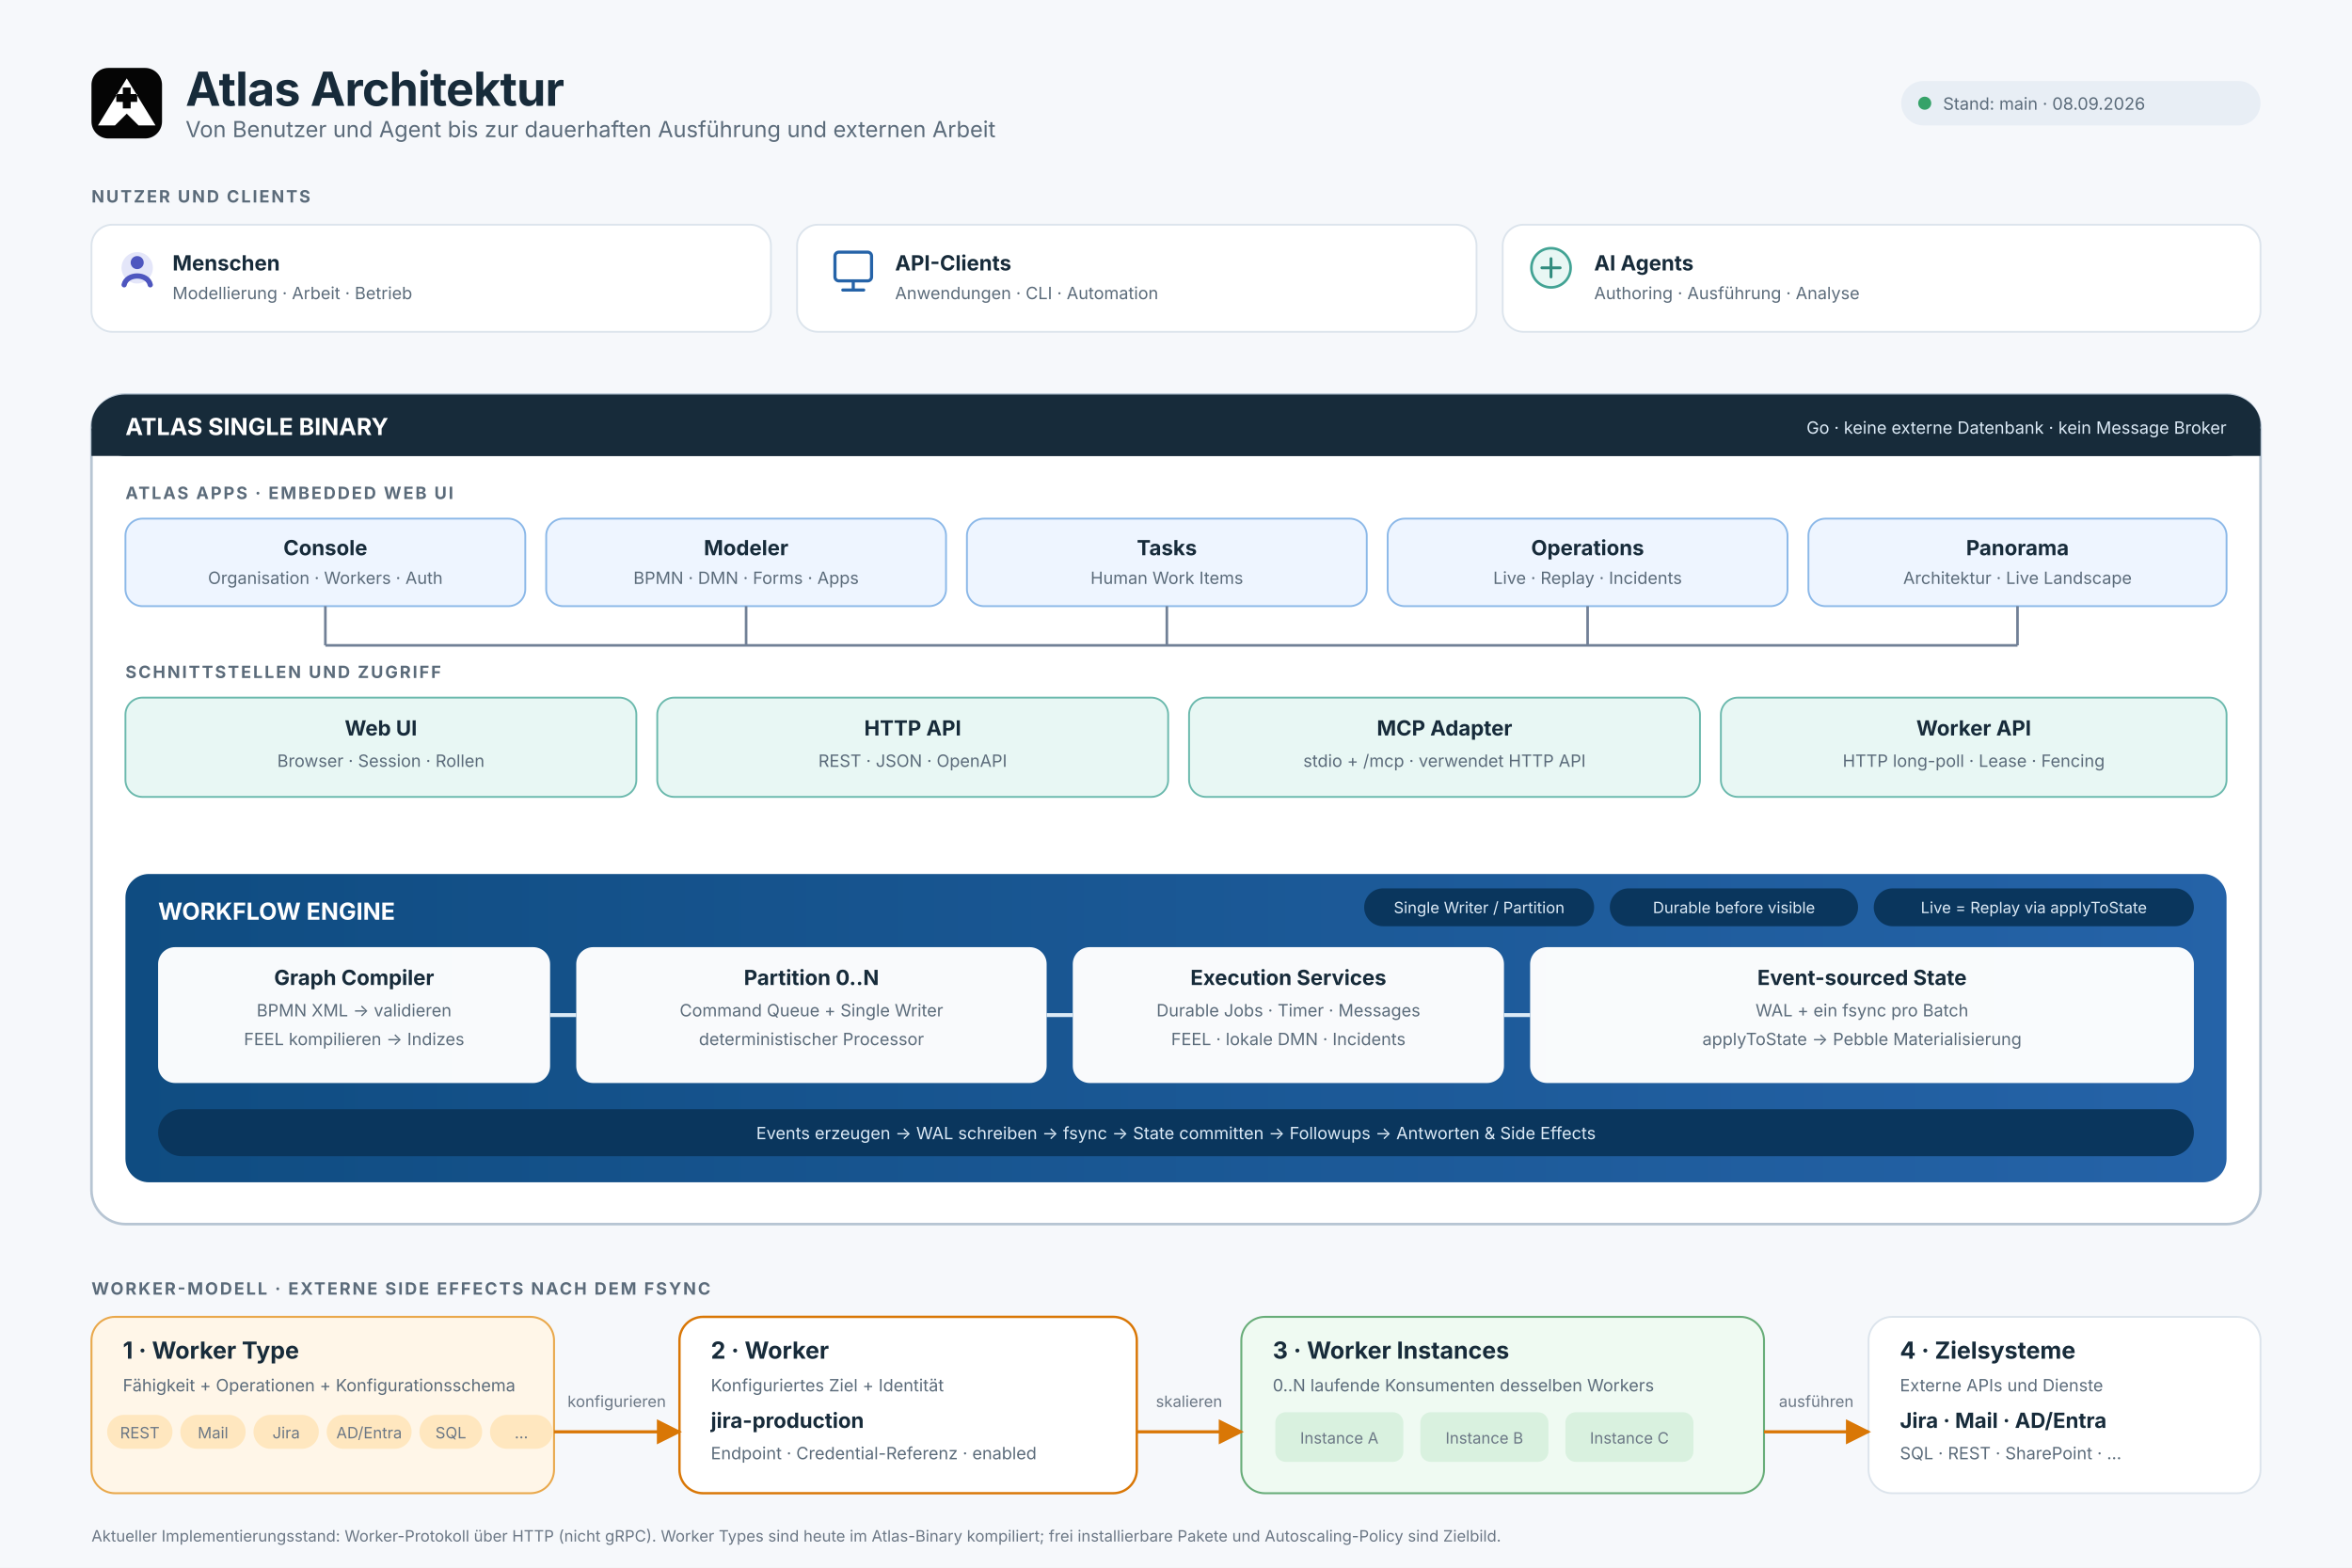
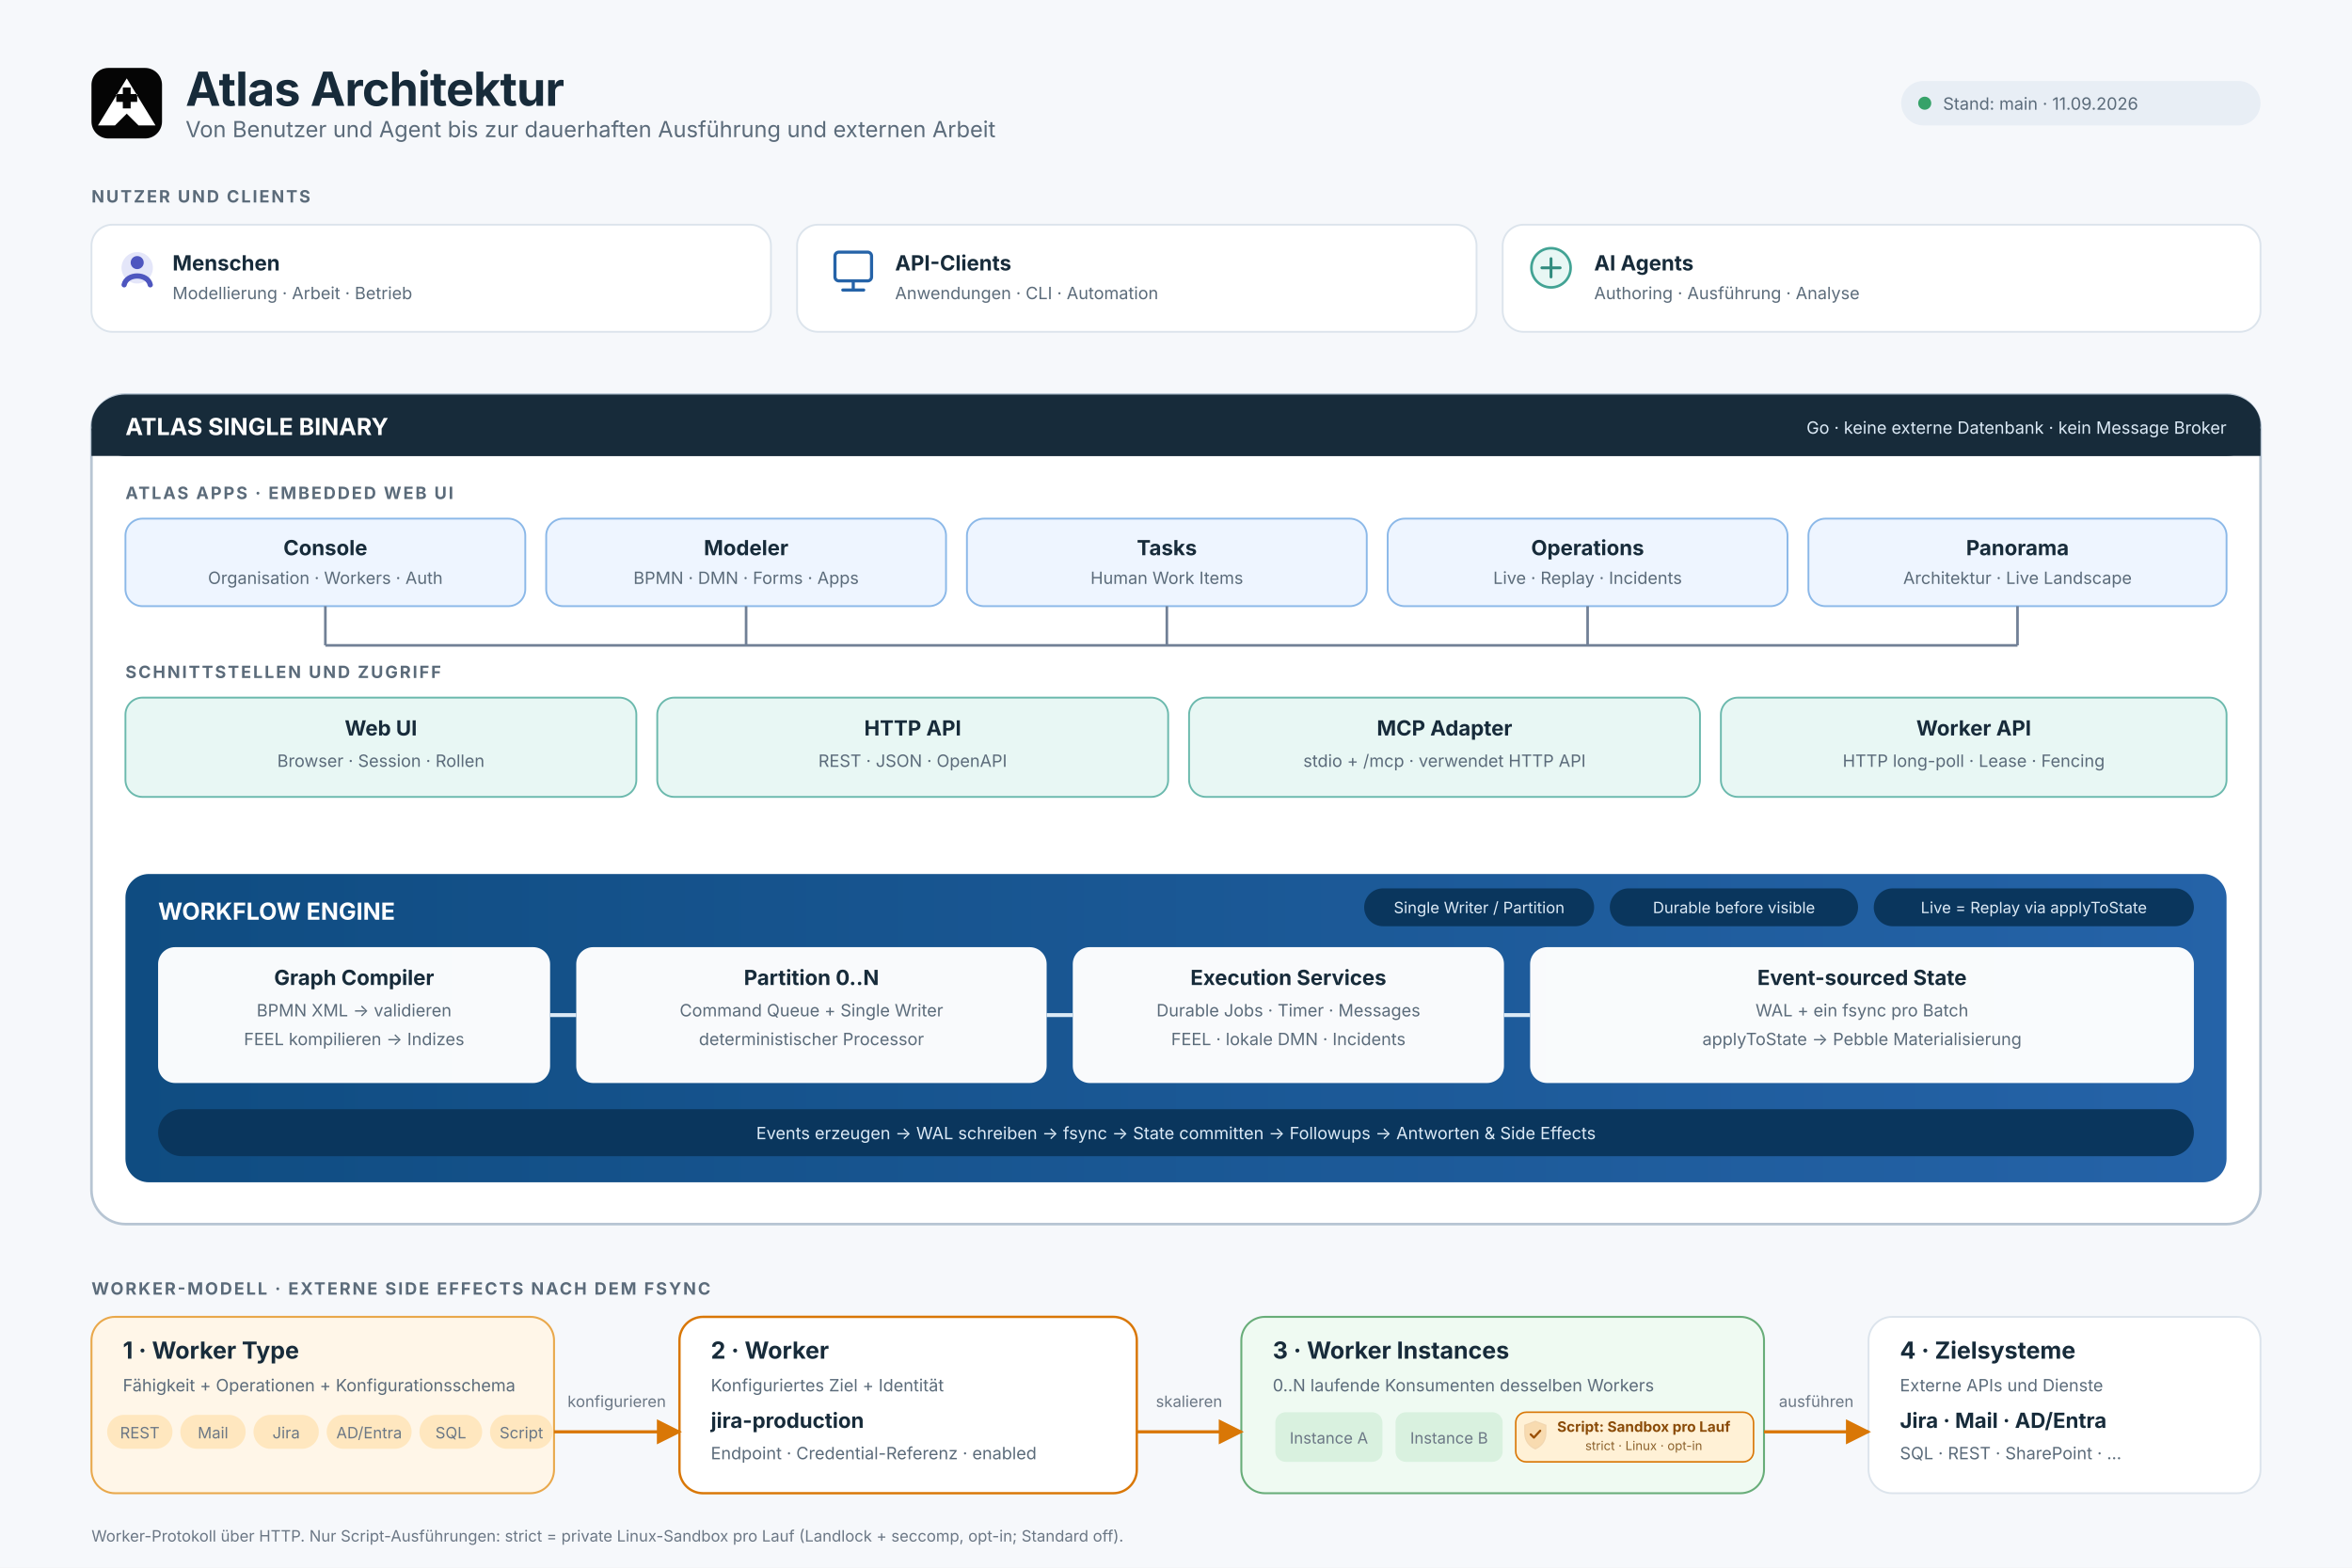
<svg xmlns="http://www.w3.org/2000/svg" width="1800" height="1200" viewBox="0 0 1800 1200" role="img" aria-labelledby="title desc">
  <defs>
    <marker id="arrowBlue" viewBox="0 0 10 10" refX="9" refY="5" markerWidth="8" markerHeight="8" orient="auto-start-reverse">
      <path d="M0 0L10 5L0 10Z" fill="#2563a8" />
    </marker>
    <marker id="arrowOrange" viewBox="0 0 10 10" refX="9" refY="5" markerWidth="8" markerHeight="8" orient="auto-start-reverse">
      <path d="M0 0L10 5L0 10Z" fill="#d97706" />
    </marker>
    <linearGradient id="engineBand" x1="0" x2="1">
      <stop offset="0" stop-color="#0f4c81" />
      <stop offset="1" stop-color="#2563a8" />
    </linearGradient>
    <style>
      text{font-family:Inter,"Segoe UI",system-ui,-apple-system,sans-serif;fill:#172b3a}
      .title{font-size:36px;font-weight:700;letter-spacing:-.5px}
      .subtitle{font-size:17px;fill:#5b6b7a}
      .eyebrow{font-size:13px;font-weight:700;letter-spacing:1.4px;fill:#5b6b7a}
      .section{font-size:18px;font-weight:700}
      .label{font-size:16px;font-weight:650}
      .small{font-size:13px;fill:#5b6b7a}
      .micro{font-size:12px;fill:#6b7785}
      .white{fill:#fff}
      .whiteMuted{fill:#dceaf6}
      .card{fill:#fff;stroke:#dce4ec;stroke-width:1.4}
      .app{fill:#eef5ff;stroke:#8bb8e8;stroke-width:1.4}
      .iface{fill:#e8f7f4;stroke:#6bb9ad;stroke-width:1.4}
      .workerType{fill:#fff6e8;stroke:#e9a84b;stroke-width:1.5}
      .worker{fill:#fff;stroke:#d97706;stroke-width:1.8}
      .instance{fill:#effaf2;stroke:#68ad79;stroke-width:1.5}
+       .sandbox{fill:#fff1d6;stroke:#d97706;stroke-width:1.2}
+       .sandboxLabel{font-size:11px;font-weight:700;fill:#8a4b08}
+       .sandboxNote{font-size:9.5px;fill:#8a5f29}
      .line{fill:none;stroke:#718096;stroke-width:2}
      .orangeLine{fill:none;stroke:#d97706;stroke-width:2.4}
    </style>
  </defs>
  <rect width="1800" height="1200" fill="#f6f8fb" />
  <g transform="translate(70 52)">
    <rect width="54" height="54" rx="13" fill="#050505" />
    <path fill="#fff" fill-rule="evenodd" d="M27 8 49 44H5ZM27 35l9 9H18Zm-3-20h6v5h5v6h-5v5h-6v-5h-5v-6h5Z" />
    <text x="72" y="29" class="title">Atlas Architektur</text>
    <text x="72" y="53" class="subtitle">Von Benutzer und Agent bis zur dauerhaften Ausführung und externen Arbeit</text>
  </g>
  <g transform="translate(1455 62)">
    <rect width="275" height="34" rx="17" fill="#e8eef5" />
    <circle cx="18" cy="17" r="5" fill="#36a269" />
-     <text x="32" y="22" class="small">Stand: main · 08.09.2026</text>
+     <text x="32" y="22" class="small">Stand: main · 11.09.2026</text>
  </g>
  <text x="70" y="155" class="eyebrow">NUTZER UND CLIENTS</text>
  <g>
    <rect x="70" y="172" width="520" height="82" rx="16" class="card" />
    <circle cx="105" cy="205" r="12" fill="#6a72db" opacity=".18" />
    <circle cx="105" cy="201" r="5" fill="#4e56bf" />
    <path d="M95 218c2-9 18-9 20 0" fill="none" stroke="#4e56bf" stroke-width="4" stroke-linecap="round" />
    <text x="132" y="207" class="label">Menschen</text>
    <text x="132" y="229" class="small">Modellierung · Arbeit · Betrieb</text>
    <rect x="610" y="172" width="520" height="82" rx="16" class="card" />
    <rect x="639" y="193" width="28" height="22" rx="3" fill="none" stroke="#2563a8" stroke-width="2.4" />
    <path d="M645 222h16m-8-7v7" stroke="#2563a8" stroke-width="2.4" stroke-linecap="round" />
    <text x="685" y="207" class="label">API-Clients</text>
    <text x="685" y="229" class="small">Anwendungen · CLI · Automation</text>
    <rect x="1150" y="172" width="580" height="82" rx="16" class="card" />
    <circle cx="1187" cy="205" r="15" fill="#e8f7f4" stroke="#42a394" stroke-width="2" />
    <path d="M1180 205h14m-7-7v14" stroke="#318c7e" stroke-width="2.2" stroke-linecap="round" />
    <text x="1220" y="207" class="label">AI Agents</text>
    <text x="1220" y="229" class="small">Authoring · Ausführung · Analyse</text>
  </g>
  <rect x="70" y="302" width="1660" height="635" rx="26" fill="#fff" stroke="#b7c5d3" stroke-width="2" />
  <rect x="70" y="302" width="1660" height="47" rx="26" fill="#172b3a" />
  <rect x="70" y="328" width="1660" height="21" fill="#172b3a" />
  <text x="96" y="333" class="section white">ATLAS SINGLE BINARY</text>
  <text x="1704" y="332" text-anchor="end" class="small whiteMuted">Go · keine externe Datenbank · kein Message Broker</text>
  <text x="96" y="382" class="eyebrow">ATLAS APPS · EMBEDDED WEB UI</text>
  <g>
    <rect x="96" y="397" width="306" height="67" rx="13" class="app" />
    <text x="249" y="425" text-anchor="middle" class="label">Console</text>
    <text x="249" y="447" text-anchor="middle" class="small">Organisation · Workers · Auth</text>
    <rect x="418" y="397" width="306" height="67" rx="13" class="app" />
    <text x="571" y="425" text-anchor="middle" class="label">Modeler</text>
    <text x="571" y="447" text-anchor="middle" class="small">BPMN · DMN · Forms · Apps</text>
    <rect x="740" y="397" width="306" height="67" rx="13" class="app" />
    <text x="893" y="425" text-anchor="middle" class="label">Tasks</text>
    <text x="893" y="447" text-anchor="middle" class="small">Human Work Items</text>
    <rect x="1062" y="397" width="306" height="67" rx="13" class="app" />
    <text x="1215" y="425" text-anchor="middle" class="label">Operations</text>
    <text x="1215" y="447" text-anchor="middle" class="small">Live · Replay · Incidents</text>
    <rect x="1384" y="397" width="320" height="67" rx="13" class="app" />
    <text x="1544" y="425" text-anchor="middle" class="label">Panorama</text>
    <text x="1544" y="447" text-anchor="middle" class="small">Architektur · Live Landscape</text>
  </g>
  <path d="M249 464V494M571 464V494M893 464V494M1215 464V494M1544 464V494" class="line" />
  <path d="M249 494H1544" class="line" />
  <text x="96" y="519" class="eyebrow">SCHNITTSTELLEN UND ZUGRIFF</text>
  <g>
    <rect x="96" y="534" width="391" height="76" rx="13" class="iface" />
    <text x="291.5" y="563" text-anchor="middle" class="label">Web UI</text>
    <text x="291.5" y="587" text-anchor="middle" class="small">Browser · Session · Rollen</text>
    <rect x="503" y="534" width="391" height="76" rx="13" class="iface" />
    <text x="698.5" y="563" text-anchor="middle" class="label">HTTP API</text>
    <text x="698.5" y="587" text-anchor="middle" class="small">REST · JSON · OpenAPI</text>
    <rect x="910" y="534" width="391" height="76" rx="13" class="iface" />
    <text x="1105.5" y="563" text-anchor="middle" class="label">MCP Adapter</text>
    <text x="1105.5" y="587" text-anchor="middle" class="small">stdio + /mcp · verwendet HTTP API</text>
    <rect x="1317" y="534" width="387" height="76" rx="13" class="iface" />
    <text x="1510.5" y="563" text-anchor="middle" class="label">Worker API</text>
    <text x="1510.5" y="587" text-anchor="middle" class="small">HTTP long-poll · Lease · Fencing</text>
  </g>
  <rect x="96" y="669" width="1608" height="236" rx="18" fill="url(#engineBand)" />
  <text x="121" y="704" class="section white">WORKFLOW ENGINE</text>
  <g>
    <rect x="1044" y="680" width="176" height="29" rx="14.5" fill="#0a365d" />
    <text x="1132" y="699" text-anchor="middle" class="micro whiteMuted">Single Writer / Partition</text>
    <rect x="1232" y="680" width="190" height="29" rx="14.5" fill="#0a365d" />
    <text x="1327" y="699" text-anchor="middle" class="micro whiteMuted">Durable before visible</text>
    <rect x="1434" y="680" width="245" height="29" rx="14.5" fill="#0a365d" />
    <text x="1556.5" y="699" text-anchor="middle" class="micro whiteMuted">Live = Replay via applyToState</text>
  </g>
  <g>
    <rect x="121" y="725" width="300" height="104" rx="13" fill="#fff" fill-opacity=".97" />
    <text x="271" y="754" text-anchor="middle" class="label">Graph Compiler</text>
    <text x="271" y="778" text-anchor="middle" class="small">BPMN XML → validieren</text>
    <text x="271" y="800" text-anchor="middle" class="small">FEEL kompilieren → Indizes</text>
    <rect x="441" y="725" width="360" height="104" rx="13" fill="#fff" fill-opacity=".97" />
    <text x="621" y="754" text-anchor="middle" class="label">Partition 0..N</text>
    <text x="621" y="778" text-anchor="middle" class="small">Command Queue + Single Writer</text>
    <text x="621" y="800" text-anchor="middle" class="small">deterministischer Processor</text>
    <rect x="821" y="725" width="330" height="104" rx="13" fill="#fff" fill-opacity=".97" />
    <text x="986" y="754" text-anchor="middle" class="label">Execution Services</text>
    <text x="986" y="778" text-anchor="middle" class="small">Durable Jobs · Timer · Messages</text>
    <text x="986" y="800" text-anchor="middle" class="small">FEEL · lokale DMN · Incidents</text>
    <rect x="1171" y="725" width="508" height="104" rx="13" fill="#fff" fill-opacity=".97" />
    <text x="1425" y="754" text-anchor="middle" class="label">Event-sourced State</text>
    <text x="1425" y="778" text-anchor="middle" class="small">WAL + ein fsync pro Batch</text>
    <text x="1425" y="800" text-anchor="middle" class="small">applyToState → Pebble Materialisierung</text>
  </g>
  <path d="M421 777H441M801 777H821M1151 777H1171" stroke="#dceaf6" stroke-width="3" />
  <rect x="121" y="849" width="1558" height="36" rx="18" fill="#0a365d" />
  <text x="900" y="872" text-anchor="middle" class="small whiteMuted">Events erzeugen  →  WAL schreiben  →  fsync  →  State committen  →  Followups  →  Antworten &amp; Side Effects</text>
  <text x="70" y="991" class="eyebrow">WORKER-MODELL · EXTERNE SIDE EFFECTS NACH DEM FSYNC</text>
  <g>
    <rect x="70" y="1008" width="354" height="135" rx="18" class="workerType" />
    <text x="94" y="1040" class="section">1 · Worker Type</text>
    <text x="94" y="1065" class="small">Fähigkeit + Operationen + Konfigurationsschema</text>
    <g transform="translate(82 1083)">
      <rect width="50" height="26" rx="13" fill="#ffe7bf" />
      <text x="25" y="18" text-anchor="middle" class="micro">REST</text>
      <rect x="56" width="50" height="26" rx="13" fill="#ffe7bf" />
      <text x="81" y="18" text-anchor="middle" class="micro">Mail</text>
      <rect x="112" width="50" height="26" rx="13" fill="#ffe7bf" />
      <text x="137" y="18" text-anchor="middle" class="micro">Jira</text>
      <rect x="168" width="65" height="26" rx="13" fill="#ffe7bf" />
      <text x="200.5" y="18" text-anchor="middle" class="micro">AD/Entra</text>
      <rect x="239" width="48" height="26" rx="13" fill="#ffe7bf" />
      <text x="263" y="18" text-anchor="middle" class="micro">SQL</text>
      <rect x="293" width="48" height="26" rx="13" fill="#ffe7bf" />
-       <text x="317" y="18" text-anchor="middle" class="micro">…</text>
+       <text x="317" y="18" text-anchor="middle" class="micro">Script</text>
    </g>
    <rect x="520" y="1008" width="350" height="135" rx="18" class="worker" />
    <text x="544" y="1040" class="section">2 · Worker</text>
    <text x="544" y="1065" class="small">Konfiguriertes Ziel + Identität</text>
    <text x="544" y="1093" class="label">jira-production</text>
    <text x="544" y="1117" class="small">Endpoint · Credential-Referenz · enabled</text>
    <rect x="950" y="1008" width="400" height="135" rx="18" class="instance" />
    <text x="974" y="1040" class="section">3 · Worker Instances</text>
    <text x="974" y="1065" class="small">0..N laufende Konsumenten desselben Workers</text>
    <g transform="translate(976 1081)">
-       <rect width="98" height="38" rx="8" fill="#d9f1df" />
-       <text x="49" y="24" text-anchor="middle" class="micro">Instance A</text>
-       <rect x="111" width="98" height="38" rx="8" fill="#d9f1df" />
-       <text x="160" y="24" text-anchor="middle" class="micro">Instance B</text>
-       <rect x="222" width="98" height="38" rx="8" fill="#d9f1df" />
-       <text x="271" y="24" text-anchor="middle" class="micro">Instance C</text>
+       <rect width="82" height="38" rx="8" fill="#d9f1df" />
+       <text x="41" y="24" text-anchor="middle" class="micro">Instance A</text>
+       <rect x="92" width="82" height="38" rx="8" fill="#d9f1df" />
+       <text x="133" y="24" text-anchor="middle" class="micro">Instance B</text>
+       <rect x="184" width="182" height="38" rx="8" class="sandbox" />
+       <path d="M199 7l8 3v6c0 6-3.4 10-8 12-4.6-2-8-6-8-12v-6z" fill="#d97706" opacity=".18" stroke="#b85f05" stroke-width="1" />
+       <path d="m195.5 17 2.4 2.4 4.8-5.2" fill="none" stroke="#9a4f05" stroke-width="1.7" stroke-linecap="round" stroke-linejoin="round" />
+       <text x="282" y="15" text-anchor="middle" class="sandboxLabel">Script: Sandbox pro Lauf</text>
+       <text x="282" y="29" text-anchor="middle" class="sandboxNote">strict · Linux · opt-in</text>
    </g>
    <rect x="1430" y="1008" width="300" height="135" rx="18" class="card" stroke="#d97706" stroke-width="1.5" />
    <text x="1454" y="1040" class="section">4 · Zielsysteme</text>
    <text x="1454" y="1065" class="small">Externe APIs und Dienste</text>
    <text x="1454" y="1093" class="label">Jira · Mail · AD/Entra</text>
    <text x="1454" y="1117" class="small">SQL · REST · SharePoint · …</text>
  </g>
  <path d="M424 1096H520" class="orangeLine" marker-end="url(#arrowOrange)" />
  <text x="472" y="1077" text-anchor="middle" class="micro">konfigurieren</text>
  <path d="M870 1096H950" class="orangeLine" marker-end="url(#arrowOrange)" />
  <text x="910" y="1077" text-anchor="middle" class="micro">skalieren</text>
  <path d="M1350 1096H1430" class="orangeLine" marker-end="url(#arrowOrange)" />
  <text x="1390" y="1077" text-anchor="middle" class="micro">ausführen</text>
-   <text x="70" y="1180" class="micro">Aktueller Implementierungsstand: Worker-Protokoll über HTTP (nicht gRPC). Worker Types sind heute im Atlas-Binary kompiliert; frei installierbare Pakete und Autoscaling-Policy sind Zielbild.</text>
+   <text x="70" y="1180" class="micro">Worker-Protokoll über HTTP. Nur Script-Ausführungen: strict = private Linux-Sandbox pro Lauf (Landlock + seccomp, opt-in; Standard off).</text>
</svg>
